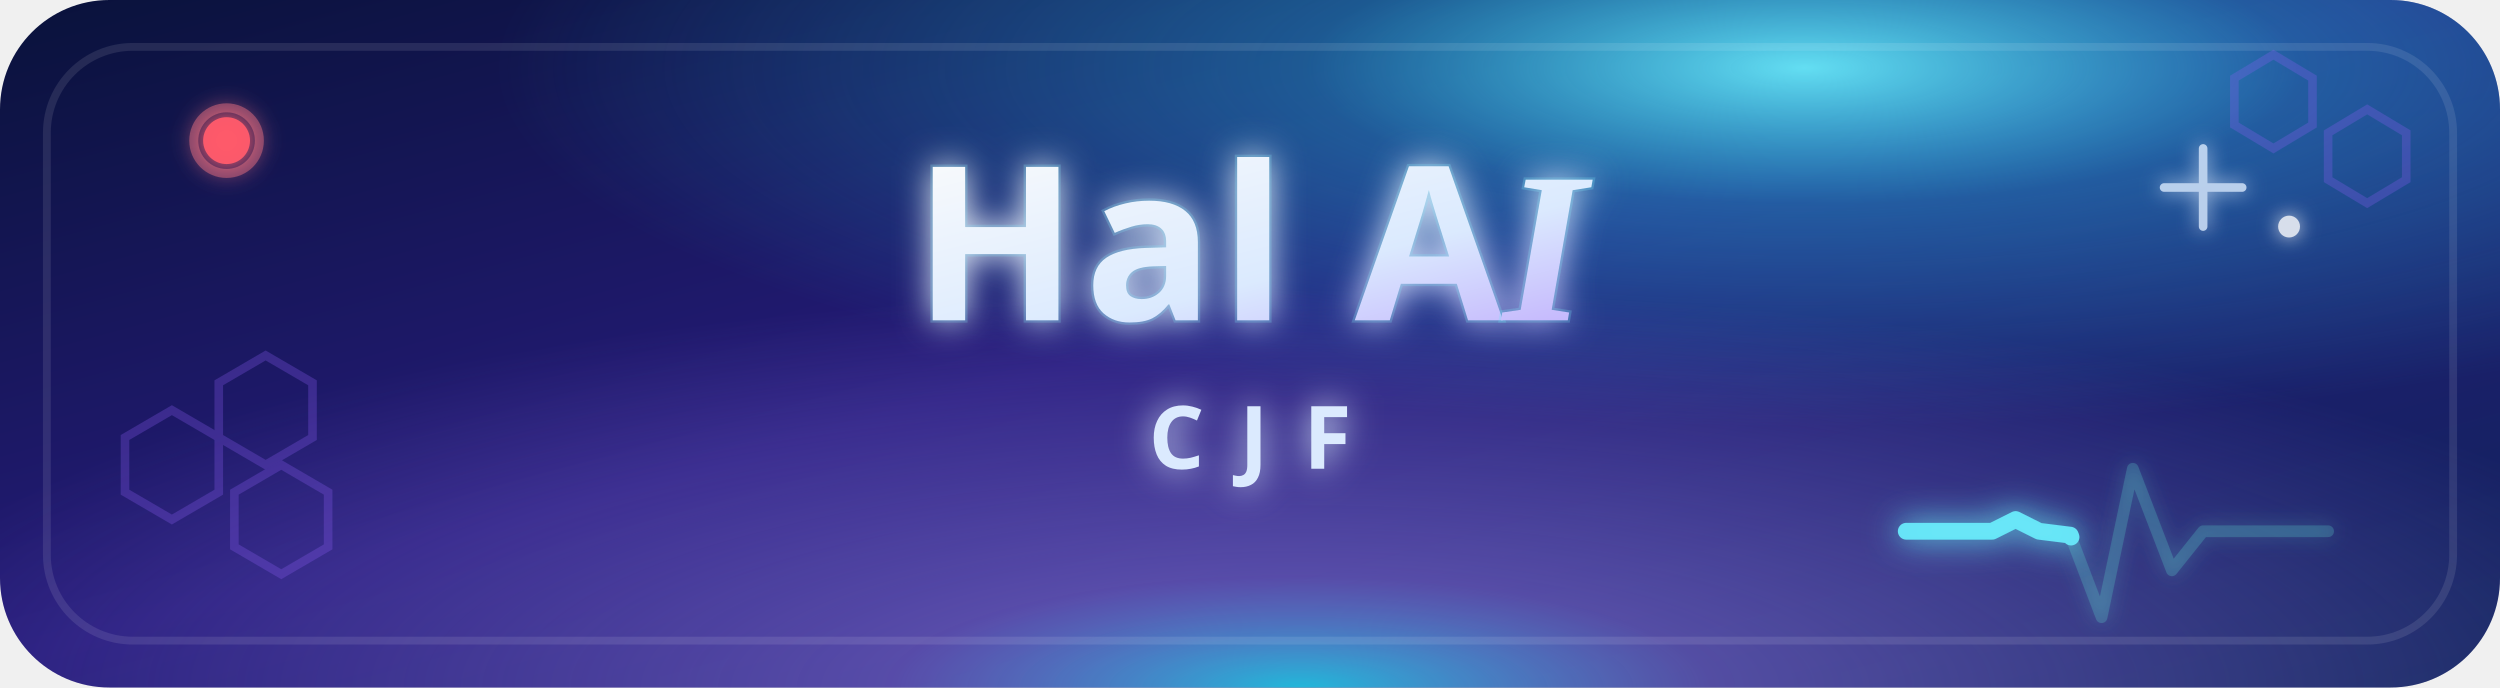
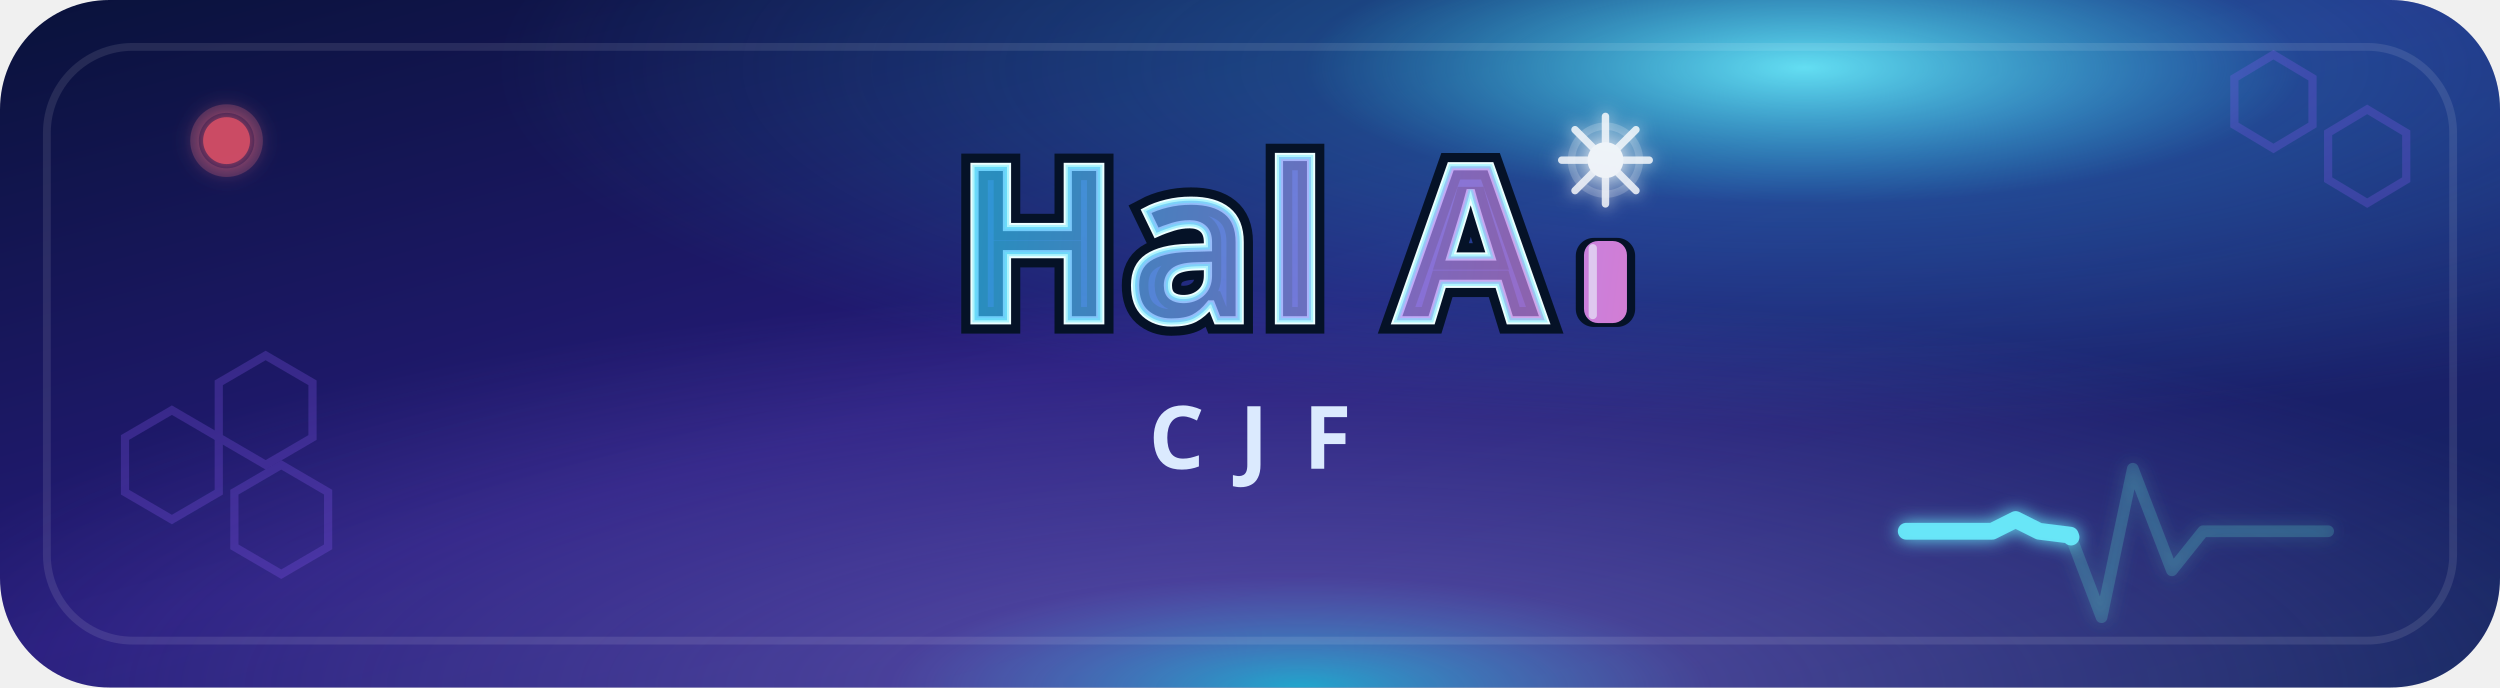
<svg xmlns="http://www.w3.org/2000/svg" viewBox="0 0 320 88" width="320" height="88" role="img" aria-labelledby="title desc">
  <defs>
    <linearGradient id="bg" x1="0%" y1="0%" x2="100%" y2="100%">
-       <stop offset="0%" style="stop-color:#09123a" />
-       <stop offset="48%" style="stop-color:#251b7a" />
-       <stop offset="100%" style="stop-color:#0f2459" />
+       <stop offset="0%" stop-color="#09123a" />
+       <stop offset="48%" stop-color="#251b7a" />
+       <stop offset="100%" stop-color="#0f2459" />
    </linearGradient>
    <radialGradient id="topGlow" cx="72%" cy="10%" r="52%">
-       <stop offset="0%" style="stop-color:#67e8f9;stop-opacity:0.95" />
-       <stop offset="38%" style="stop-color:#22d3ee;stop-opacity:0.35" />
-       <stop offset="100%" style="stop-color:#22d3ee;stop-opacity:0" />
+       <stop offset="0%" stop-color="#67e8f9" stop-opacity="0.95" />
+       <stop offset="38%" stop-color="#22d3ee" stop-opacity="0.24" />
+       <stop offset="100%" stop-color="#22d3ee" stop-opacity="0" />
    </radialGradient>
    <radialGradient id="bottomGlow" cx="52%" cy="100%" r="58%">
-       <stop offset="0%" style="stop-color:#22d3ee;stop-opacity:0.85" />
-       <stop offset="28%" style="stop-color:#a78bfa;stop-opacity:0.42" />
-       <stop offset="100%" style="stop-color:#a78bfa;stop-opacity:0" />
+       <stop offset="0%" stop-color="#22d3ee" stop-opacity="0.75" />
+       <stop offset="28%" stop-color="#a78bfa" stop-opacity="0.32" />
+       <stop offset="100%" stop-color="#a78bfa" stop-opacity="0" />
    </radialGradient>
-     <linearGradient id="textFill" x1="0%" y1="0%" x2="100%" y2="100%">
-       <stop offset="0%" style="stop-color:#f8fafc" />
-       <stop offset="62%" style="stop-color:#dbeafe" />
-       <stop offset="100%" style="stop-color:#c4b5fd" />
+     <linearGradient id="movingText" x1="20" y1="18" x2="300" y2="54" gradientUnits="userSpaceOnUse">
+       <stop offset="0%" stop-color="#22d3ee" />
+       <stop offset="18%" stop-color="#67e8f9" />
+       <stop offset="38%" stop-color="#38bdf8" />
+       <stop offset="56%" stop-color="#a78bfa" />
+       <stop offset="76%" stop-color="#f472b6" />
+       <stop offset="100%" stop-color="#fde68a" />
+       <animateTransform attributeName="gradientTransform" type="translate" values="-68 0;68 0;-68 0" dur="8.6s" repeatCount="indefinite" />
    </linearGradient>
-     <filter id="glow" x="-40%" y="-40%" width="180%" height="180%">
-       <feGaussianBlur stdDeviation="2.2" result="b" />
-       <feMerge>
-         <feMergeNode in="b" />
-         <feMergeNode in="SourceGraphic" />
-       </feMerge>
-     </filter>
    <filter id="softGlow" x="-40%" y="-40%" width="180%" height="180%">
-       <feGaussianBlur stdDeviation="1.2" result="b" />
+       <feGaussianBlur stdDeviation="1.1" result="b" />
      <feMerge>
        <feMergeNode in="b" />
        <feMergeNode in="SourceGraphic" />
      </feMerge>
    </filter>
  </defs>
  <rect width="320" height="88" rx="14" fill="url(#bg)" />
  <rect width="320" height="88" rx="14" fill="url(#topGlow)" />
  <rect width="320" height="88" rx="14" fill="url(#bottomGlow)" />
  <rect x="6" y="6" width="308" height="76" rx="11" fill="none" stroke="#ffffff" opacity="0.1" />
-   <g filter="url(#softGlow)">
-     <circle cx="29" cy="18" r="3" fill="#ff5a6b" opacity="0.96">
-       <animate attributeName="opacity" values="0.08;1;0.08" dur="2.6s" repeatCount="indefinite" />
-     </circle>
-     <circle cx="29" cy="18" r="4.2" fill="none" stroke="#ff7b88" stroke-width="1.15" opacity="0.42">
-       <animate attributeName="r" values="4.2;7.1;4.2" dur="2.6s" repeatCount="indefinite" />
-       <animate attributeName="opacity" values="0.04;0.16;0.04" dur="2.6s" repeatCount="indefinite" />
-     </circle>
-   </g>
-   <g opacity="0.28" stroke="#8b5cf6" stroke-width="1.1" fill="none">
+   <g opacity="0.25" stroke="#8b5cf6" stroke-width="1.05" fill="none">
    <path d="M16 56l6-3.5 6 3.5v7l-6 3.5-6-3.5z" />
    <path d="M30 63l6-3.5 6 3.5v7l-6 3.5-6-3.5z" />
    <path d="M28 49l6-3.5 6 3.5v7l-6 3.5-6-3.5z" />
    <path d="M286 10l5-3 5 3v6l-5 3-5-3z" />
    <path d="M298 17l5-3 5 3v6l-5 3-5-3z" />
  </g>
-   <g filter="url(#softGlow)" opacity="0.82">
-     <path d="M277 24h10M282 19v10" stroke="#dbeafe" stroke-width="1.1" stroke-linecap="round" />
-     <circle cx="293" cy="29" r="1.4" fill="#ffffff" />
+   <g>
+     <text x="160" y="41" fill="none" stroke="#051227" stroke-width="3.4" paint-order="stroke" text-anchor="middle" font-family="Segoe UI, system-ui, sans-serif" font-size="27.5" font-weight="800" letter-spacing="0.03em">Hal A</text>
+     <text x="160" y="41" fill="url(#movingText)" fill-opacity="0.72" stroke="#ecfeff" stroke-width="1.05" paint-order="stroke fill" text-anchor="middle" font-family="Segoe UI, system-ui, sans-serif" font-size="27.5" font-weight="800" letter-spacing="0.03em">Hal A</text>
+     <text x="160" y="41" fill="none" stroke="#67e8f9" stroke-opacity="0.46" stroke-width="0.55" text-anchor="middle" font-family="Segoe UI, system-ui, sans-serif" font-size="27.5" font-weight="800" letter-spacing="0.03em">Hal A</text>
+     <rect x="201.7" y="30.45" width="7.6" height="11.4" rx="2.3" fill="#051227" />
+     <rect x="202.75" y="30.85" width="5.5" height="10.5" rx="1.8" fill="url(#movingText)" />
+     <rect x="203.35" y="31.25" width="1.05" height="9.6" rx="0.5" fill="#ecfeff" opacity="0.58" />
+     <text x="160" y="60" fill="#dbeafe" text-anchor="middle" font-family="Segoe UI, system-ui, sans-serif" font-size="11.2" font-weight="800" letter-spacing="0.4em">CJF</text>
  </g>
-   <g filter="url(#glow)">
-     <text x="160" y="41" fill="url(#textFill)" stroke="#67e8f9" stroke-opacity="0.24" stroke-width="0.6" paint-order="stroke" text-anchor="middle" font-family="Segoe UI, system-ui, sans-serif" font-size="27.5" font-weight="700" letter-spacing="0.03em">Hal A<tspan font-family="Georgia, 'Times New Roman', serif" font-style="italic">I</tspan>
-     </text>
-     <text x="160" y="60" fill="#dbeafe" text-anchor="middle" font-family="Segoe UI, system-ui, sans-serif" font-size="11.2" font-weight="700" letter-spacing="0.4em">CJF</text>
+   <g filter="url(#softGlow)" opacity="0.92">
+     <circle cx="205.5" cy="20.5" r="2.3" fill="#ffffff">
+       <animate attributeName="opacity" values="0.3;1;0.3" dur="2.8s" repeatCount="indefinite" />
+     </circle>
+     <path d="M205.5 14.9v3.2M205.5 22.9v3.2M199.9 20.5h3.2M207.9 20.5h3.2M201.6 16.6l2.3 2.3M207.1 22.1l2.3 2.3M209.4 16.6l-2.3 2.3M203.9 22.1l-2.3 2.3" stroke="#ffffff" stroke-width="0.95" stroke-linecap="round" opacity="0.88">
+       <animate attributeName="opacity" values="0.22;0.95;0.22" dur="2.8s" repeatCount="indefinite" />
+     </path>
+     <circle cx="205.5" cy="20.5" r="4.35" fill="none" stroke="#ffffff" stroke-width="0.95" opacity="0.2">
+       <animate attributeName="r" values="4.35;7.2;4.35" dur="2.8s" repeatCount="indefinite" />
+       <animate attributeName="opacity" values="0.05;0.18;0.05" dur="2.8s" repeatCount="indefinite" />
+     </circle>
+   </g>
+   <g filter="url(#softGlow)" opacity="0.78">
+     <circle cx="29" cy="18" r="3" fill="#ff5a6b">
+       <animate attributeName="opacity" values="0.18;0.95;0.18" dur="2.8s" repeatCount="indefinite" />
+     </circle>
+     <circle cx="29" cy="18" r="4.1" fill="none" stroke="#ff7b88" stroke-width="1.1" opacity="0.28">
+       <animate attributeName="r" values="4.1;6.9;4.1" dur="2.8s" repeatCount="indefinite" />
+       <animate attributeName="opacity" values="0.06;0.18;0.06" dur="2.8s" repeatCount="indefinite" />
+     </circle>
  </g>
  <g filter="url(#softGlow)">
-     <path d="M244 68h11l3-1.5 3 1.5 4 0.5 4 10.5 4-19 5 13 4-5h16" fill="none" stroke="#5eead4" stroke-width="1.5" stroke-linecap="round" stroke-linejoin="round" opacity="0.22" />
-   </g>
-   <g filter="url(#glow)">
+     <path d="M244 68h11l3-1.5 3 1.5 4 0.5 4 10.5 4-19 5 13 4-5h16" fill="none" stroke="#5eead4" stroke-width="1.5" stroke-linecap="round" stroke-linejoin="round" opacity="0.2" />
    <path d="M244 68h11l3-1.5 3 1.5 4 0.5 4 10.5 4-19 5 13 4-5h16" fill="none" stroke="#67e8f9" stroke-width="2.15" stroke-linecap="round" stroke-linejoin="round" pathLength="100" stroke-dasharray="22 78" stroke-dashoffset="100" opacity="0.96">
      <animate attributeName="stroke-dashoffset" from="100" to="0" dur="3.2s" repeatCount="indefinite" />
      <animate attributeName="opacity" values="0;0;0.95;1;0.88;0" dur="3.2s" repeatCount="indefinite" />
    </path>
  </g>
</svg>
